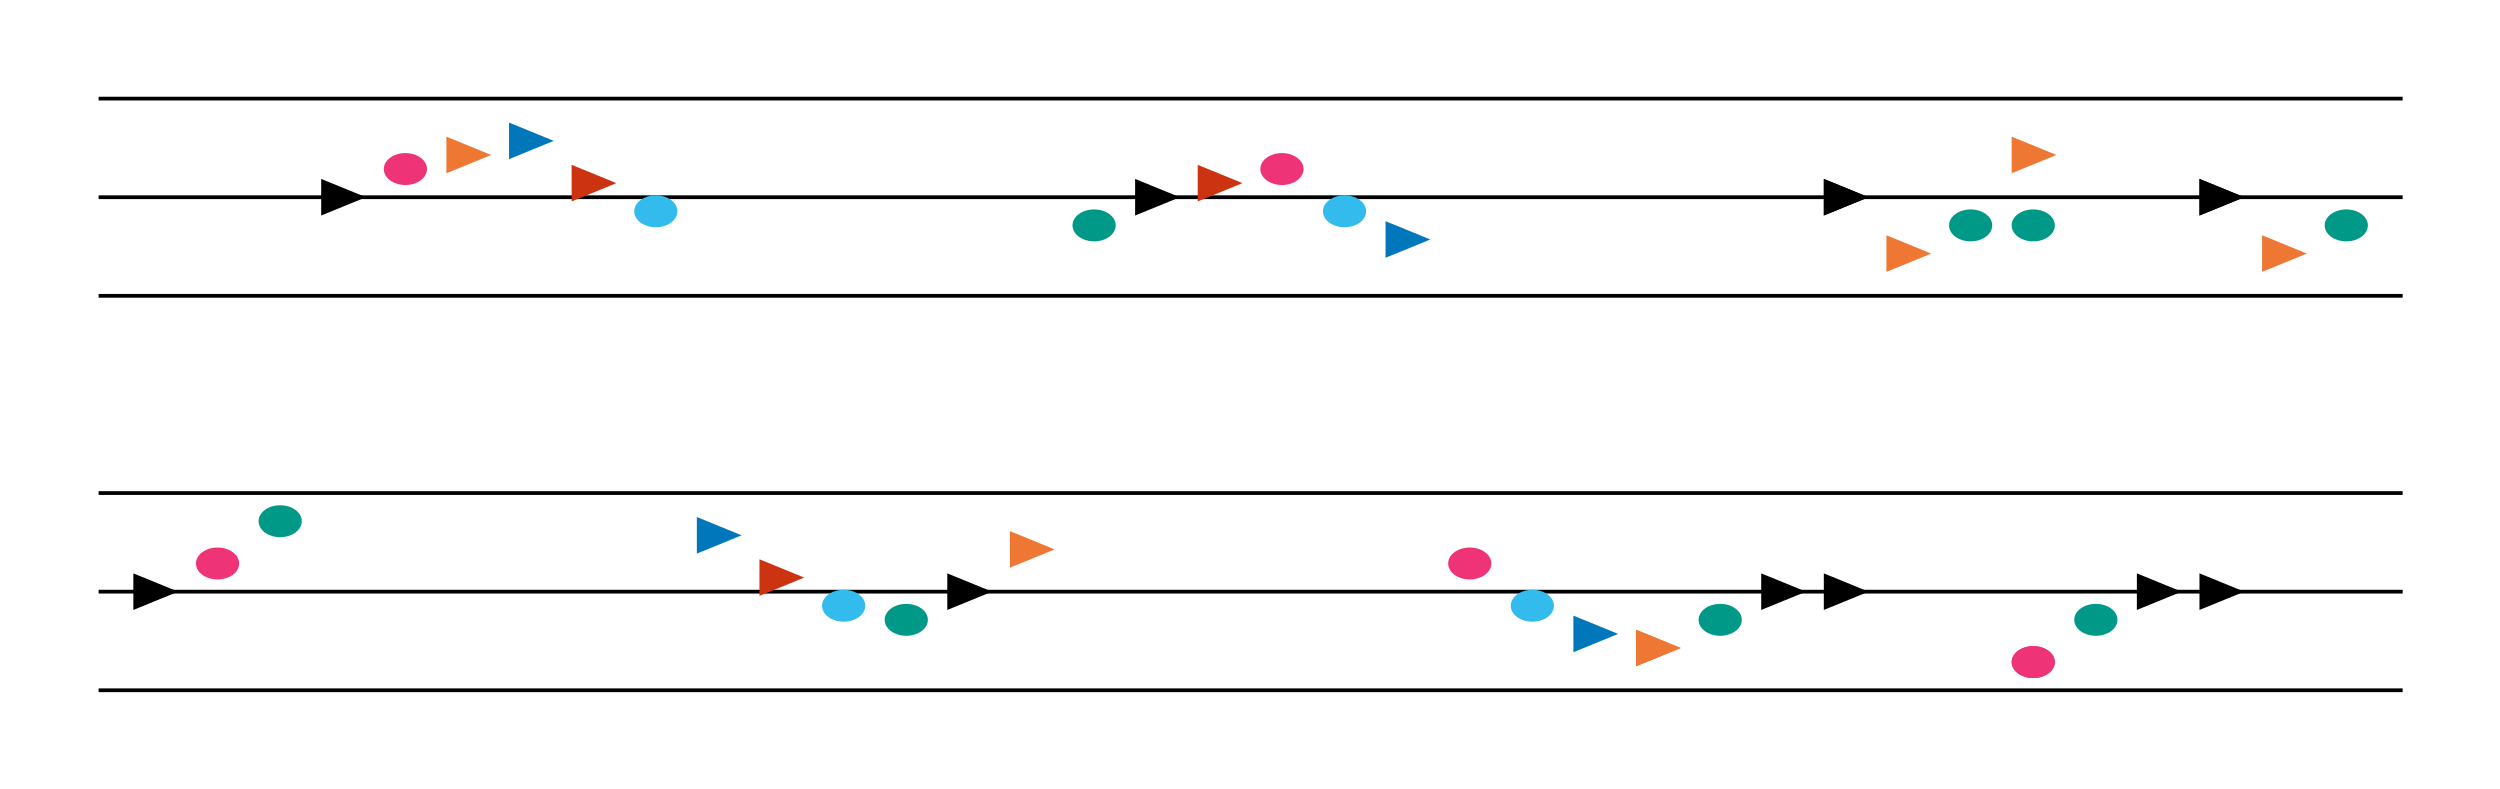
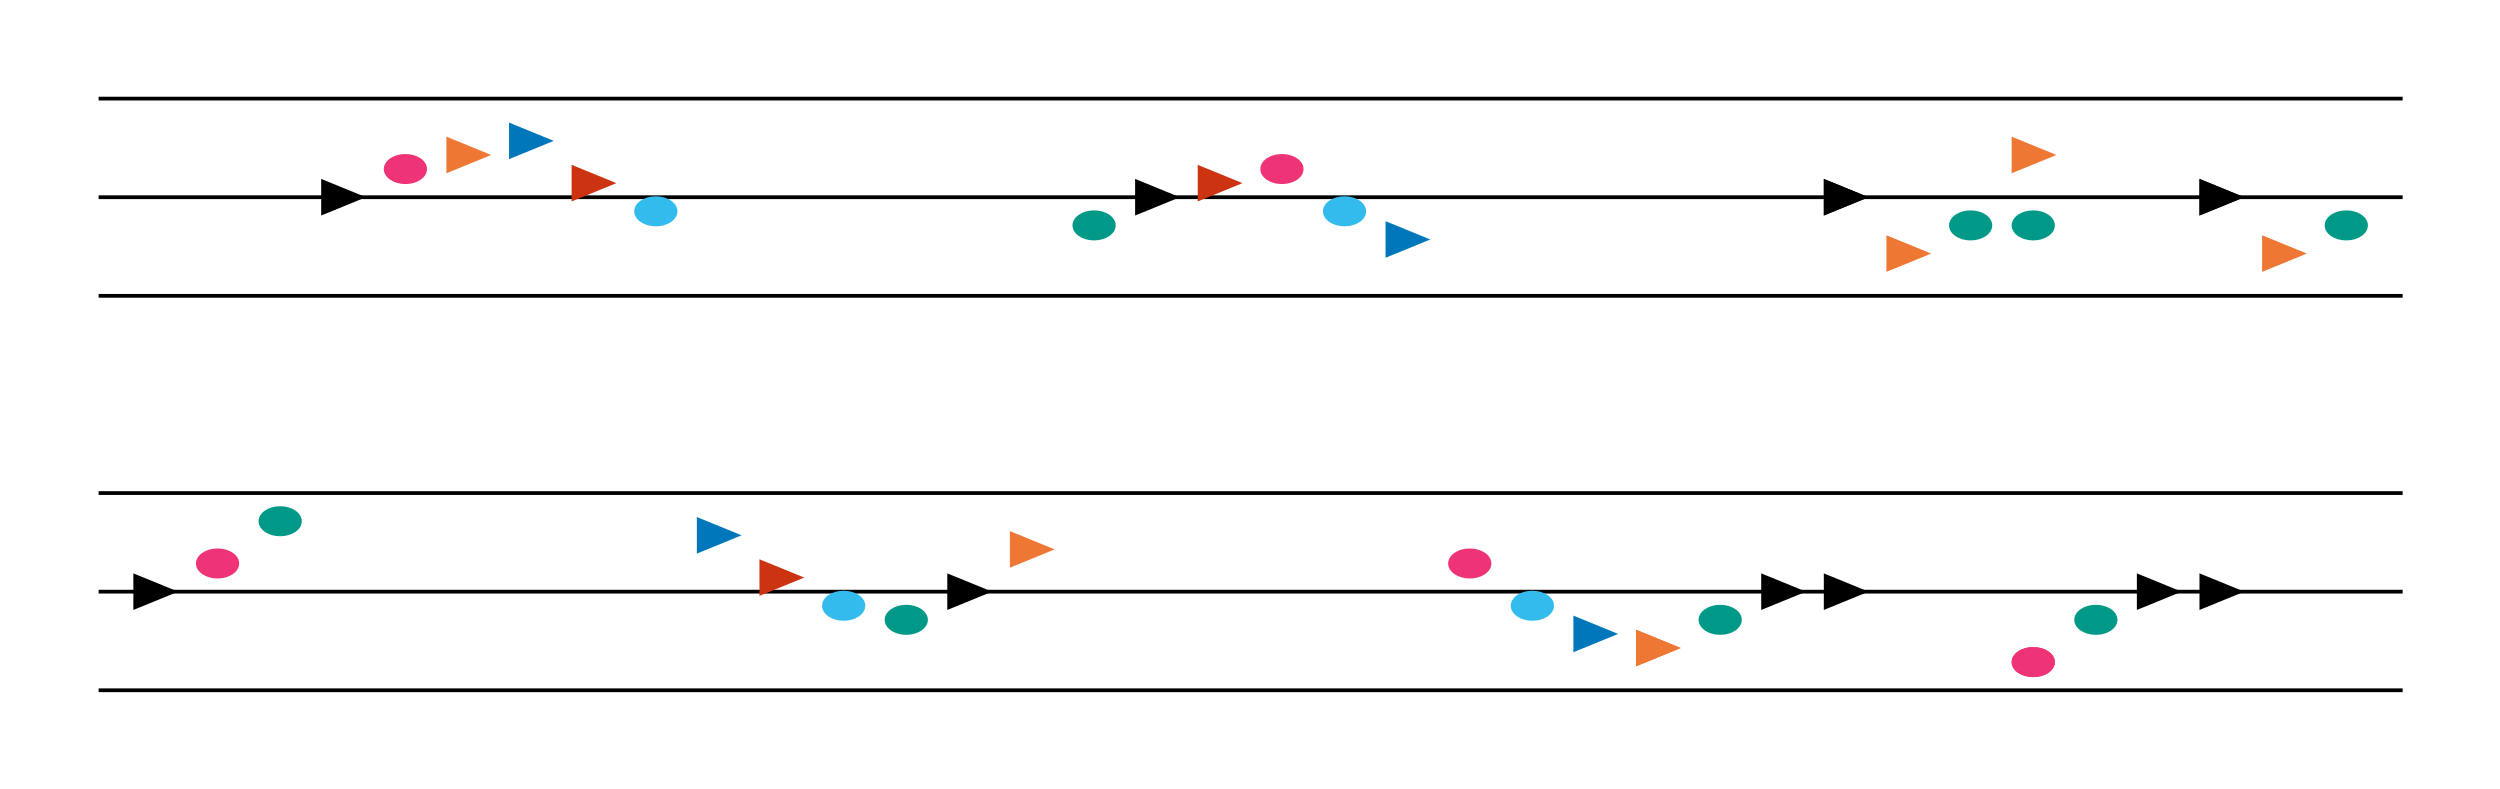
<svg xmlns="http://www.w3.org/2000/svg" baseProfile="full" height="420" style="background-color: white;" version="1.1" width="1331">
  <defs />
  <line stroke="black" stroke-opacity="1.0" stroke-width="2" transform="translate(52.5,52.5)" x1="0" x2="1226.667" y1="52.5" y2="52.5" />
  <line stroke="black" stroke-opacity="1.0" stroke-width="2" transform="translate(52.5,52.5)" x1="0" x2="1226.667" y1="0.0" y2="0.0" />
  <line stroke="black" stroke-opacity="1.0" stroke-width="2" transform="translate(52.5,52.5)" x1="0" x2="1226.667" y1="105.0" y2="105.0" />
  <polygon fill="#000000" points="119.0,43.5 119.0,61.5 141.0,52.5" stroke="#000000" transform="translate(52.5,52.5)" />
-   <ellipse cx="163.333" cy="37.5" fill="#EE3377" rx="11.0" ry="8.0" stroke="#EE3377" transform="rotate(0,163.3333,37.5) translate(52.5,52.5)" />
+   <ellipse cx="163.333" cy="37.5" fill="#EE3377" rx="11.0" ry="7.5" stroke="#EE3377" transform="rotate(0,163.3333,37.5) translate(52.5,52.5)" />
  <polygon fill="#EE7733" points="185.667,21.0 185.667,39.0 207.667,30.0" stroke="#EE7733" transform="translate(52.5,52.5)" />
  <polygon fill="#0077BB" points="219.0,13.5 219.0,31.5 241.0,22.5" stroke="#0077BB" transform="translate(52.5,52.5)" />
  <polygon fill="#CC3311" points="252.333,36.0 252.333,54.0 274.333,45.0" stroke="#CC3311" transform="translate(52.5,52.5)" />
-   <ellipse cx="296.667" cy="60.0" fill="#33BBEE" rx="11.0" ry="8.0" stroke="#33BBEE" transform="rotate(0,296.6667,60.0) translate(52.5,52.5)" />
-   <ellipse cx="530.0" cy="67.5" fill="#009988" rx="11.0" ry="8.0" stroke="#009988" transform="rotate(0,530.0,67.5) translate(52.5,52.5)" />
+   <ellipse cx="296.667" cy="60.0" fill="#33BBEE" rx="11.0" ry="7.5" stroke="#33BBEE" transform="rotate(0,296.6667,60.0) translate(52.5,52.5)" />
+   <ellipse cx="530.0" cy="67.5" fill="#009988" rx="11.0" ry="7.5" stroke="#009988" transform="rotate(0,530.0,67.5) translate(52.5,52.5)" />
  <polygon fill="#000000" points="552.333,43.5 552.333,61.5 574.333,52.5" stroke="#000000" transform="translate(52.5,52.5)" />
  <polygon fill="#CC3311" points="585.667,36.0 585.667,54.0 607.667,45.0" stroke="#CC3311" transform="translate(52.5,52.5)" />
-   <ellipse cx="630.0" cy="37.5" fill="#EE3377" rx="11.0" ry="8.0" stroke="#EE3377" transform="rotate(0,630.0,37.5) translate(52.5,52.5)" />
-   <ellipse cx="663.333" cy="60.0" fill="#33BBEE" rx="11.0" ry="8.0" stroke="#33BBEE" transform="rotate(0,663.3333,60.0) translate(52.5,52.5)" />
+   <ellipse cx="630.0" cy="37.5" fill="#EE3377" rx="11.0" ry="7.5" stroke="#EE3377" transform="rotate(0,630.0,37.5) translate(52.5,52.5)" />
+   <ellipse cx="663.333" cy="60.0" fill="#33BBEE" rx="11.0" ry="7.5" stroke="#33BBEE" transform="rotate(0,663.3333,60.0) translate(52.5,52.5)" />
  <polygon fill="#0077BB" points="685.667,66.0 685.667,84.0 707.667,75.0" stroke="#0077BB" transform="translate(52.5,52.5)" />
  <polygon fill="#000000" points="919.0,43.5 919.0,61.5 941.0,52.5" stroke="#000000" transform="translate(52.5,52.5)" />
  <polygon fill="#000000" points="919.0,43.5 919.0,61.5 941.0,52.5" stroke="#000000" transform="translate(52.5,52.5)" />
  <polygon fill="#EE7733" points="952.333,73.5 952.333,91.5 974.333,82.5" stroke="#EE7733" transform="translate(52.5,52.5)" />
-   <ellipse cx="996.667" cy="67.5" fill="#009988" rx="11.0" ry="8.0" stroke="#009988" transform="rotate(0,996.6667,67.5) translate(52.5,52.5)" />
+   <ellipse cx="996.667" cy="67.5" fill="#009988" rx="11.0" ry="7.5" stroke="#009988" transform="rotate(0,996.6667,67.5) translate(52.5,52.5)" />
  <polygon fill="#EE7733" points="1019.0,21.0 1019.0,39.0 1041.0,30.0" stroke="#EE7733" transform="translate(52.5,52.5)" />
-   <ellipse cx="1030.0" cy="67.5" fill="#009988" rx="11.0" ry="8.0" stroke="#009988" transform="rotate(0,1030.0,67.5) translate(52.5,52.5)" />
+   <ellipse cx="1030.0" cy="67.5" fill="#009988" rx="11.0" ry="7.5" stroke="#009988" transform="rotate(0,1030.0,67.5) translate(52.5,52.5)" />
  <polygon fill="#000000" points="1119.0,43.5 1119.0,61.5 1141.0,52.5" stroke="#000000" transform="translate(52.5,52.5)" />
  <polygon fill="#000000" points="1119.0,43.5 1119.0,61.5 1141.0,52.5" stroke="#000000" transform="translate(52.5,52.5)" />
  <polygon fill="#EE7733" points="1152.333,73.5 1152.333,91.5 1174.333,82.5" stroke="#EE7733" transform="translate(52.5,52.5)" />
-   <ellipse cx="1196.667" cy="67.5" fill="#009988" rx="11.0" ry="8.0" stroke="#009988" transform="rotate(0,1196.667,67.5) translate(52.5,52.5)" />
+   <ellipse cx="1196.667" cy="67.5" fill="#009988" rx="11.0" ry="7.5" stroke="#009988" transform="rotate(0,1196.667,67.5) translate(52.5,52.5)" />
  <line stroke="black" stroke-opacity="1.0" stroke-width="2" transform="translate(52.5,52.5)" x1="0" x2="1226.667" y1="262.5" y2="262.5" />
  <line stroke="black" stroke-opacity="1.0" stroke-width="2" transform="translate(52.5,52.5)" x1="0" x2="1226.667" y1="210.0" y2="210.0" />
  <line stroke="black" stroke-opacity="1.0" stroke-width="2" transform="translate(52.5,52.5)" x1="0" x2="1226.667" y1="315.0" y2="315.0" />
  <polygon fill="#000000" points="19.0,253.5 19.0,271.5 41.0,262.5" stroke="#000000" transform="translate(52.5,52.5)" />
-   <ellipse cx="63.333" cy="247.5" fill="#EE3377" rx="11.0" ry="8.0" stroke="#EE3377" transform="rotate(0,63.33333,247.5) translate(52.5,52.5)" />
-   <ellipse cx="96.667" cy="225.0" fill="#009988" rx="11.0" ry="8.0" stroke="#009988" transform="rotate(0,96.66667,225.0) translate(52.5,52.5)" />
+   <ellipse cx="63.333" cy="247.5" fill="#EE3377" rx="11.0" ry="7.5" stroke="#EE3377" transform="rotate(0,63.33333,247.5) translate(52.5,52.5)" />
+   <ellipse cx="96.667" cy="225.0" fill="#009988" rx="11.0" ry="7.5" stroke="#009988" transform="rotate(0,96.66667,225.0) translate(52.5,52.5)" />
  <polygon fill="#0077BB" points="319.0,223.5 319.0,241.5 341.0,232.5" stroke="#0077BB" transform="translate(52.5,52.5)" />
  <polygon fill="#CC3311" points="352.333,246.0 352.333,264.0 374.333,255.0" stroke="#CC3311" transform="translate(52.5,52.5)" />
-   <ellipse cx="396.667" cy="270.0" fill="#33BBEE" rx="11.0" ry="8.0" stroke="#33BBEE" transform="rotate(0,396.6667,270.0) translate(52.5,52.5)" />
-   <ellipse cx="430.0" cy="277.5" fill="#009988" rx="11.0" ry="8.0" stroke="#009988" transform="rotate(0,430.0,277.5) translate(52.5,52.5)" />
+   <ellipse cx="396.667" cy="270.0" fill="#33BBEE" rx="11.0" ry="7.5" stroke="#33BBEE" transform="rotate(0,396.6667,270.0) translate(52.5,52.5)" />
+   <ellipse cx="430.0" cy="277.5" fill="#009988" rx="11.0" ry="7.5" stroke="#009988" transform="rotate(0,430.0,277.5) translate(52.5,52.5)" />
  <polygon fill="#000000" points="452.333,253.5 452.333,271.5 474.333,262.5" stroke="#000000" transform="translate(52.5,52.5)" />
  <polygon fill="#EE7733" points="485.667,231.0 485.667,249.0 507.667,240.0" stroke="#EE7733" transform="translate(52.5,52.5)" />
-   <ellipse cx="730.0" cy="247.5" fill="#EE3377" rx="11.0" ry="8.0" stroke="#EE3377" transform="rotate(0,730.0,247.5) translate(52.5,52.5)" />
-   <ellipse cx="763.333" cy="270.0" fill="#33BBEE" rx="11.0" ry="8.0" stroke="#33BBEE" transform="rotate(0,763.3333,270.0) translate(52.5,52.5)" />
+   <ellipse cx="730.0" cy="247.5" fill="#EE3377" rx="11.0" ry="7.5" stroke="#EE3377" transform="rotate(0,730.0,247.5) translate(52.5,52.5)" />
+   <ellipse cx="763.333" cy="270.0" fill="#33BBEE" rx="11.0" ry="7.5" stroke="#33BBEE" transform="rotate(0,763.3333,270.0) translate(52.5,52.5)" />
  <polygon fill="#0077BB" points="785.667,276.0 785.667,294.0 807.667,285.0" stroke="#0077BB" transform="translate(52.5,52.5)" />
  <polygon fill="#EE7733" points="819.0,283.5 819.0,301.5 841.0,292.5" stroke="#EE7733" transform="translate(52.5,52.5)" />
  <polygon fill="#EE7733" points="819.0,283.5 819.0,301.5 841.0,292.5" stroke="#EE7733" transform="translate(52.5,52.5)" />
-   <ellipse cx="863.333" cy="277.5" fill="#009988" rx="11.0" ry="8.0" stroke="#009988" transform="rotate(0,863.3333,277.5) translate(52.5,52.5)" />
+   <ellipse cx="863.333" cy="277.5" fill="#009988" rx="11.0" ry="7.5" stroke="#009988" transform="rotate(0,863.3333,277.5) translate(52.5,52.5)" />
  <polygon fill="#000000" points="885.667,253.5 885.667,271.5 907.667,262.5" stroke="#000000" transform="translate(52.5,52.5)" />
  <polygon fill="#000000" points="919.0,253.5 919.0,271.5 941.0,262.5" stroke="#000000" transform="translate(52.5,52.5)" />
-   <ellipse cx="1030.0" cy="300.0" fill="#EE3377" rx="11.0" ry="8.0" stroke="#EE3377" transform="rotate(0,1030.0,300.0) translate(52.5,52.5)" />
-   <ellipse cx="1030.0" cy="300.0" fill="#EE3377" rx="11.0" ry="8.0" stroke="#EE3377" transform="rotate(0,1030.0,300.0) translate(52.5,52.5)" />
-   <ellipse cx="1063.333" cy="277.5" fill="#009988" rx="11.0" ry="8.0" stroke="#009988" transform="rotate(0,1063.333,277.5) translate(52.5,52.5)" />
+   <ellipse cx="1030.0" cy="300.0" fill="#EE3377" rx="11.0" ry="7.5" stroke="#EE3377" transform="rotate(0,1030.0,300.0) translate(52.5,52.5)" />
+   <ellipse cx="1030.0" cy="300.0" fill="#EE3377" rx="11.0" ry="7.5" stroke="#EE3377" transform="rotate(0,1030.0,300.0) translate(52.5,52.5)" />
+   <ellipse cx="1063.333" cy="277.5" fill="#009988" rx="11.0" ry="7.5" stroke="#009988" transform="rotate(0,1063.333,277.5) translate(52.5,52.5)" />
  <polygon fill="#000000" points="1085.667,253.5 1085.667,271.5 1107.667,262.5" stroke="#000000" transform="translate(52.5,52.5)" />
  <polygon fill="#000000" points="1119.0,253.5 1119.0,271.5 1141.0,262.5" stroke="#000000" transform="translate(52.5,52.5)" />
</svg>
